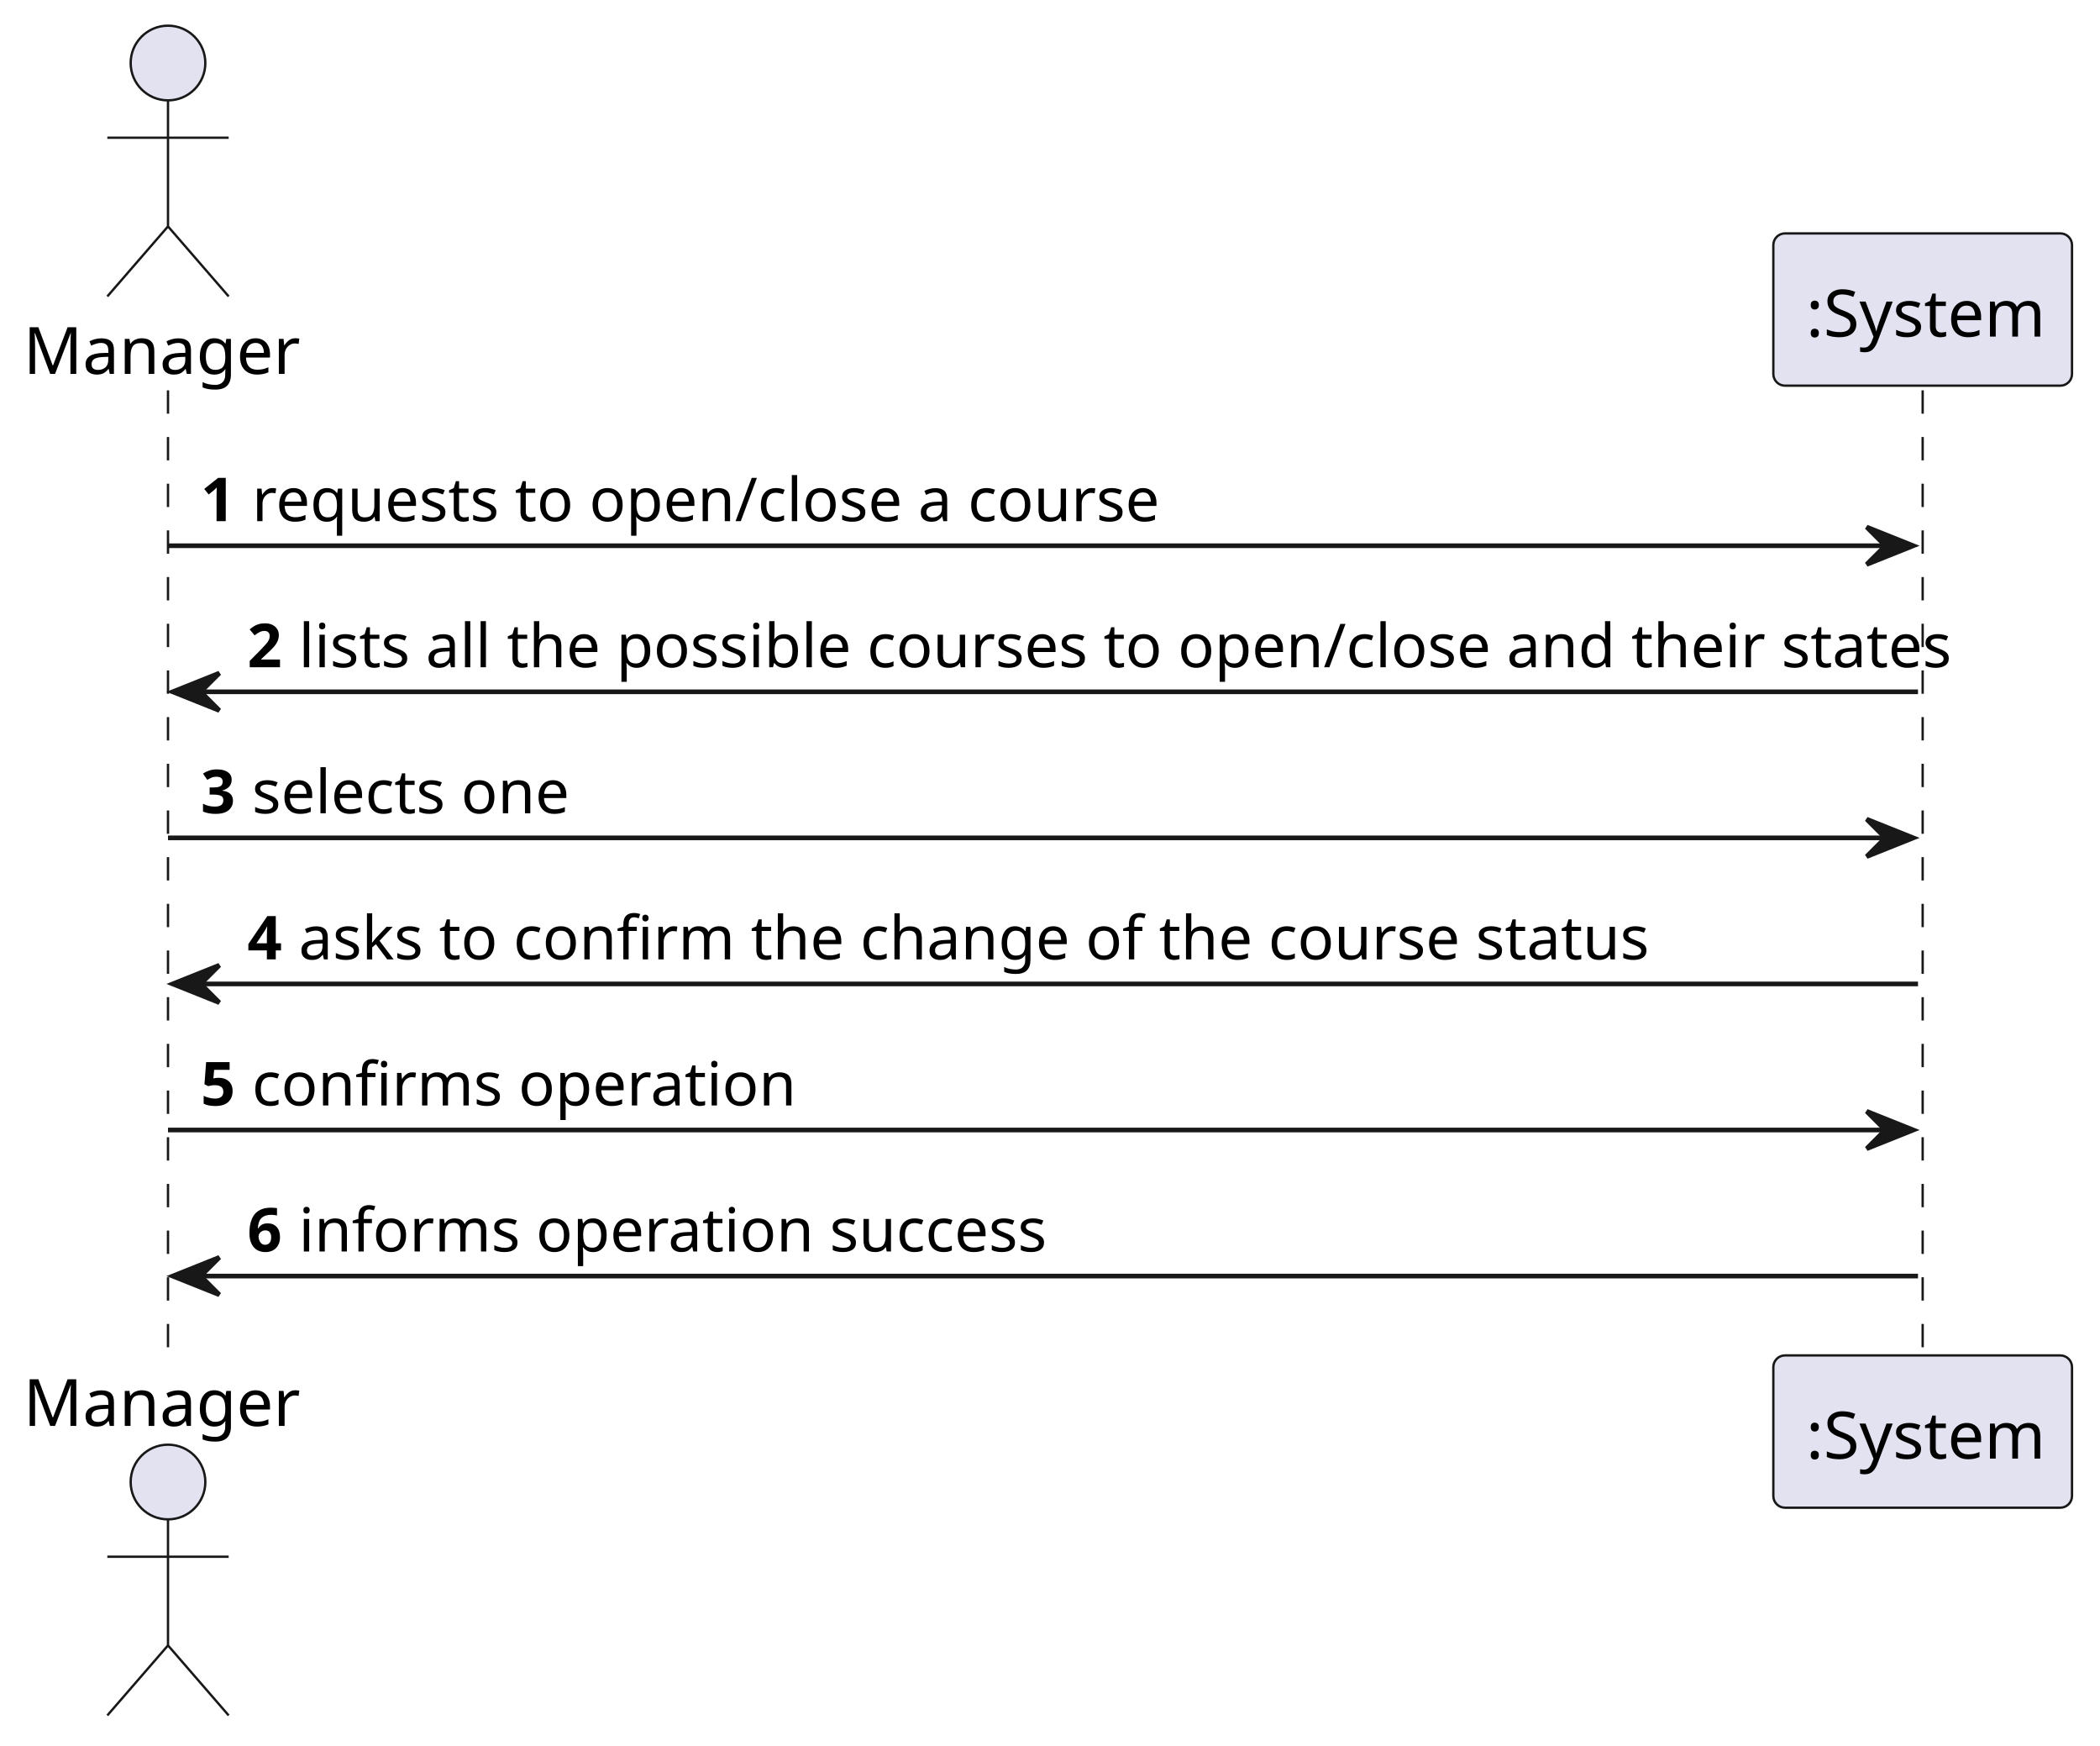
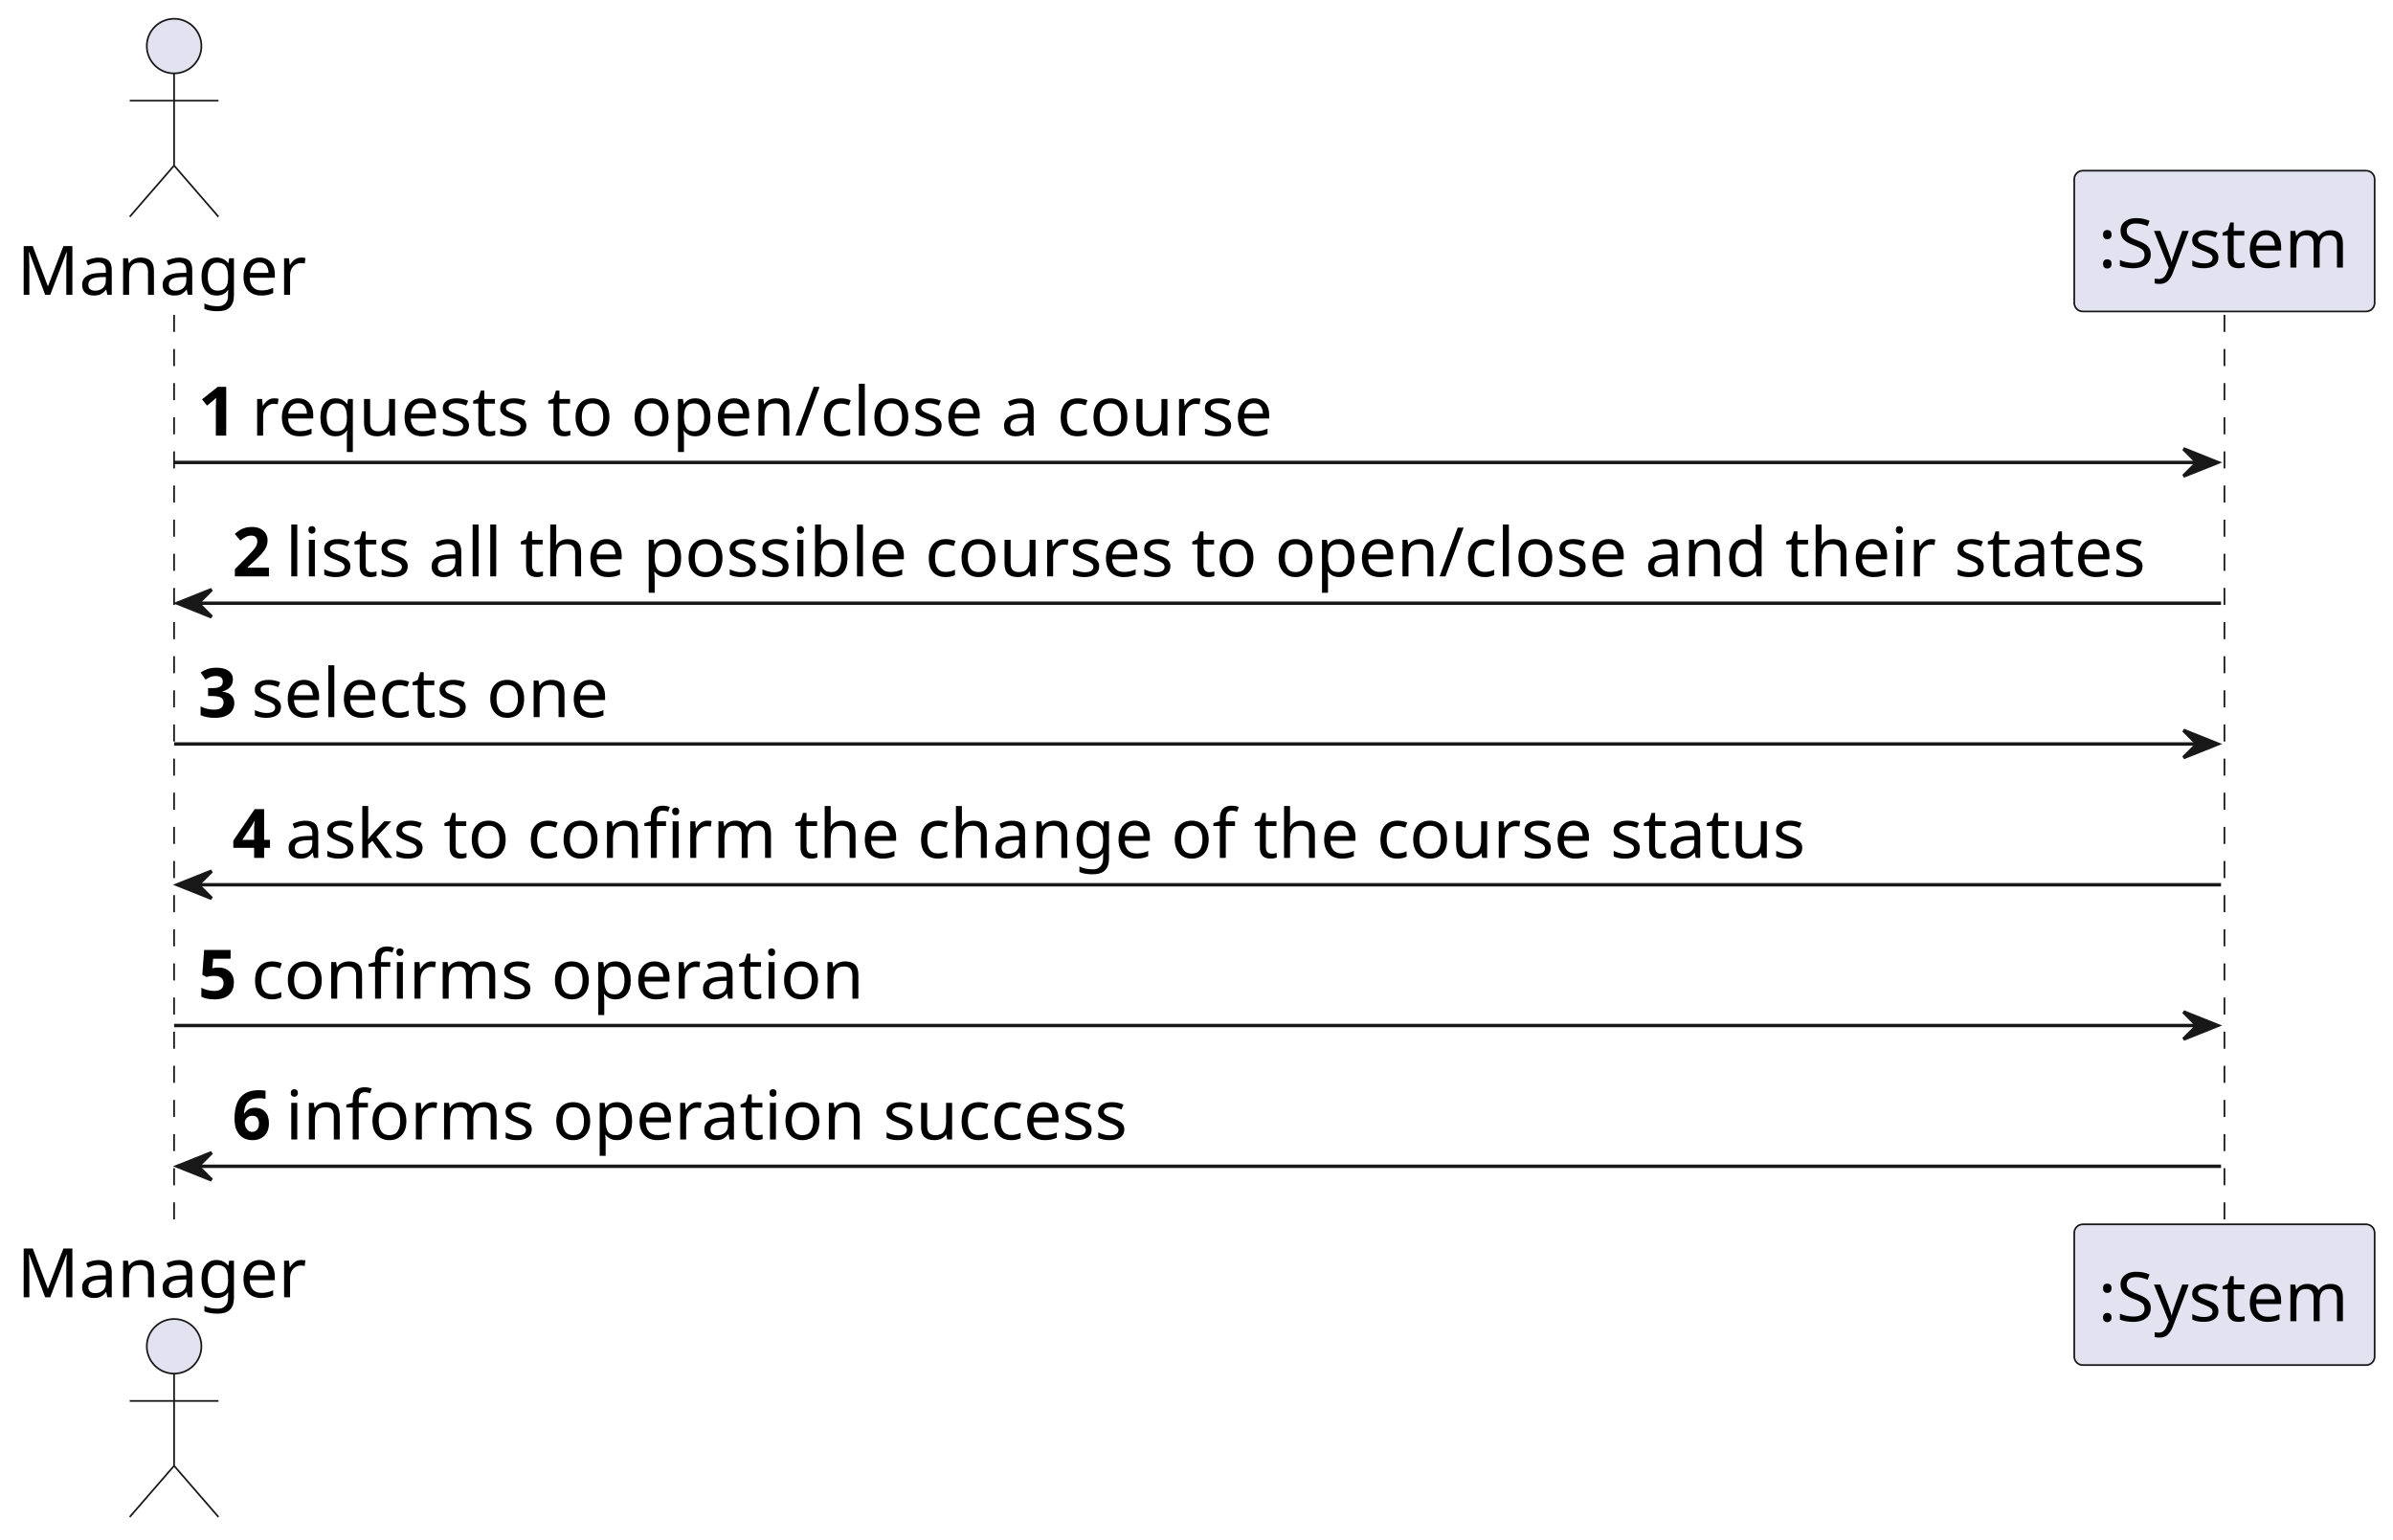
- <svg xmlns="http://www.w3.org/2000/svg" contentStyleType="text/css" height="374px" preserveAspectRatio="none" style="width:450px;height:374px;background:#FFFFFF;" version="1.1" viewBox="0 0 450 374" width="450px" zoomAndPan="magnify">
+ <svg xmlns="http://www.w3.org/2000/svg" contentStyleType="text/css" height="451px" preserveAspectRatio="none" style="width:701px;height:451px;background:#FFFFFF;" version="1.1" viewBox="0 0 701 451" width="701px" zoomAndPan="magnify">
  <defs />
  <g>
-     <line style="stroke:#181818;stroke-width:0.5;stroke-dasharray:5.0,5.0;" x1="36" x2="36" y1="83.621" y2="291.367" />
-     <line style="stroke:#181818;stroke-width:0.5;stroke-dasharray:5.0,5.0;" x1="412" x2="412" y1="83.621" y2="291.367" />
-     <text fill="#000000" font-family="sans-serif" font-size="14" lengthAdjust="spacing" textLength="56" x="5" y="80.107">Manager</text>
-     <ellipse cx="36" cy="13.5" fill="#E2E2F0" rx="8" ry="8" style="stroke:#181818;stroke-width:0.5;" />
-     <path d="M36,21.5 L36,48.5 M23,29.5 L49,29.5 M36,48.5 L23,63.5 M36,48.5 L49,63.5 " fill="none" style="stroke:#181818;stroke-width:0.5;" />
-     <text fill="#000000" font-family="sans-serif" font-size="14" lengthAdjust="spacing" textLength="56" x="5" y="305.475">Manager</text>
-     <ellipse cx="36" cy="317.488" fill="#E2E2F0" rx="8" ry="8" style="stroke:#181818;stroke-width:0.5;" />
-     <path d="M36,325.488 L36,352.488 M23,333.488 L49,333.488 M36,352.488 L23,367.488 M36,352.488 L49,367.488 " fill="none" style="stroke:#181818;stroke-width:0.5;" />
-     <rect fill="#E2E2F0" height="32.621" rx="2.5" ry="2.5" style="stroke:#181818;stroke-width:0.5;" width="64" x="380" y="50" />
-     <text fill="#000000" font-family="sans-serif" font-size="14" lengthAdjust="spacing" textLength="50" x="387" y="72.107">:System</text>
-     <rect fill="#E2E2F0" height="32.621" rx="2.5" ry="2.5" style="stroke:#181818;stroke-width:0.5;" width="64" x="380" y="290.367" />
-     <text fill="#000000" font-family="sans-serif" font-size="14" lengthAdjust="spacing" textLength="50" x="387" y="312.475">:System</text>
-     <polygon fill="#181818" points="400,112.912,410,116.912,400,120.912,404,116.912" style="stroke:#181818;stroke-width:1.0;" />
-     <line style="stroke:#181818;stroke-width:1.0;" x1="36" x2="406" y1="116.912" y2="116.912" />
-     <text fill="#000000" font-family="sans-serif" font-size="13" font-weight="bold" lengthAdjust="spacing" textLength="7" x="43" y="111.649">1</text>
-     <text fill="#000000" font-family="sans-serif" font-size="13" lengthAdjust="spacing" textLength="186" x="54" y="111.649">requests to open/close a course</text>
-     <polygon fill="#181818" points="47,144.203,37,148.203,47,152.203,43,148.203" style="stroke:#181818;stroke-width:1.0;" />
-     <line style="stroke:#181818;stroke-width:1.0;" x1="41" x2="411" y1="148.203" y2="148.203" />
-     <text fill="#000000" font-family="sans-serif" font-size="13" font-weight="bold" lengthAdjust="spacing" textLength="7" x="53" y="142.94">2</text>
-     <text fill="#000000" font-family="sans-serif" font-size="13" lengthAdjust="spacing" textLength="341" x="64" y="142.94">lists all the possible courses to open/close and their states</text>
-     <polygon fill="#181818" points="400,175.494,410,179.494,400,183.494,404,179.494" style="stroke:#181818;stroke-width:1.0;" />
-     <line style="stroke:#181818;stroke-width:1.0;" x1="36" x2="406" y1="179.494" y2="179.494" />
-     <text fill="#000000" font-family="sans-serif" font-size="13" font-weight="bold" lengthAdjust="spacing" textLength="7" x="43" y="174.231">3</text>
-     <text fill="#000000" font-family="sans-serif" font-size="13" lengthAdjust="spacing" textLength="67" x="54" y="174.231">selects one</text>
-     <polygon fill="#181818" points="47,206.785,37,210.785,47,214.785,43,210.785" style="stroke:#181818;stroke-width:1.0;" />
-     <line style="stroke:#181818;stroke-width:1.0;" x1="41" x2="411" y1="210.785" y2="210.785" />
-     <text fill="#000000" font-family="sans-serif" font-size="13" font-weight="bold" lengthAdjust="spacing" textLength="7" x="53" y="205.523">4</text>
-     <text fill="#000000" font-family="sans-serif" font-size="13" lengthAdjust="spacing" textLength="276" x="64" y="205.523">asks to confirm the change of the course status</text>
-     <polygon fill="#181818" points="400,238.076,410,242.076,400,246.076,404,242.076" style="stroke:#181818;stroke-width:1.0;" />
-     <line style="stroke:#181818;stroke-width:1.0;" x1="36" x2="406" y1="242.076" y2="242.076" />
-     <text fill="#000000" font-family="sans-serif" font-size="13" font-weight="bold" lengthAdjust="spacing" textLength="7" x="43" y="236.814">5</text>
-     <text fill="#000000" font-family="sans-serif" font-size="13" lengthAdjust="spacing" textLength="106" x="54" y="236.814">confirms operation</text>
-     <polygon fill="#181818" points="47,269.367,37,273.367,47,277.367,43,273.367" style="stroke:#181818;stroke-width:1.0;" />
-     <line style="stroke:#181818;stroke-width:1.0;" x1="41" x2="411" y1="273.367" y2="273.367" />
-     <text fill="#000000" font-family="sans-serif" font-size="13" font-weight="bold" lengthAdjust="spacing" textLength="7" x="53" y="268.104">6</text>
-     <text fill="#000000" font-family="sans-serif" font-size="13" lengthAdjust="spacing" textLength="152" x="64" y="268.104">informs operation success</text>
+     <line style="stroke:#181818;stroke-width:0.5;stroke-dasharray:5.0,5.0;" x1="51" x2="51" y1="92.24" y2="359.68" />
+     <line style="stroke:#181818;stroke-width:0.5;stroke-dasharray:5.0,5.0;" x1="651.625" x2="651.625" y1="92.24" y2="359.68" />
+     <text fill="#000000" font-family="sans-serif" font-size="20" lengthAdjust="spacing" textLength="86" x="5" y="86.38">Manager</text>
+     <ellipse cx="51" cy="13.5" fill="#E2E2F0" rx="8" ry="8" style="stroke:#181818;stroke-width:0.5;" />
+     <path d="M51,21.5 L51,48.5 M38,29.5 L64,29.5 M51,48.5 L38,63.5 M51,48.5 L64,63.5 " fill="none" style="stroke:#181818;stroke-width:0.5;" />
+     <text fill="#000000" font-family="sans-serif" font-size="20" lengthAdjust="spacing" textLength="86" x="5" y="380.06">Manager</text>
+     <ellipse cx="51" cy="394.42" fill="#E2E2F0" rx="8" ry="8" style="stroke:#181818;stroke-width:0.5;" />
+     <path d="M51,402.42 L51,429.42 M38,410.42 L64,410.42 M51,429.42 L38,444.42 M51,429.42 L64,444.42 " fill="none" style="stroke:#181818;stroke-width:0.5;" />
+     <rect fill="#E2E2F0" height="41.24" rx="2.5" ry="2.5" style="stroke:#181818;stroke-width:0.5;" width="88" x="607.625" y="50" />
+     <text fill="#000000" font-family="sans-serif" font-size="20" lengthAdjust="spacing" textLength="74" x="614.625" y="78.38">:System</text>
+     <rect fill="#E2E2F0" height="41.24" rx="2.5" ry="2.5" style="stroke:#181818;stroke-width:0.5;" width="88" x="607.625" y="358.68" />
+     <text fill="#000000" font-family="sans-serif" font-size="20" lengthAdjust="spacing" textLength="74" x="614.625" y="387.06">:System</text>
+     <polygon fill="#181818" points="639.625,131.48,649.625,135.48,639.625,139.48,643.625,135.48" style="stroke:#181818;stroke-width:1.0;" />
+     <line style="stroke:#181818;stroke-width:1.0;" x1="51" x2="645.625" y1="135.48" y2="135.48" />
+     <text fill="#000000" font-family="sans-serif" font-size="20" font-weight="bold" lengthAdjust="spacing" textLength="11.625" x="58" y="127.62">1</text>
+     <text fill="#000000" font-family="sans-serif" font-size="20" lengthAdjust="spacing" textLength="304" x="73.625" y="127.62">requests to open/close a course</text>
+     <polygon fill="#181818" points="62,172.72,52,176.72,62,180.72,58,176.72" style="stroke:#181818;stroke-width:1.0;" />
+     <line style="stroke:#181818;stroke-width:1.0;" x1="56" x2="650.625" y1="176.72" y2="176.72" />
+     <text fill="#000000" font-family="sans-serif" font-size="20" font-weight="bold" lengthAdjust="spacing" textLength="11.625" x="68" y="168.86">2</text>
+     <text fill="#000000" font-family="sans-serif" font-size="20" lengthAdjust="spacing" textLength="561" x="83.625" y="168.86">lists all the possible courses to open/close and their states</text>
+     <polygon fill="#181818" points="639.625,213.96,649.625,217.96,639.625,221.96,643.625,217.96" style="stroke:#181818;stroke-width:1.0;" />
+     <line style="stroke:#181818;stroke-width:1.0;" x1="51" x2="645.625" y1="217.96" y2="217.96" />
+     <text fill="#000000" font-family="sans-serif" font-size="20" font-weight="bold" lengthAdjust="spacing" textLength="11.625" x="58" y="210.1">3</text>
+     <text fill="#000000" font-family="sans-serif" font-size="20" lengthAdjust="spacing" textLength="106" x="73.625" y="210.1">selects one</text>
+     <polygon fill="#181818" points="62,255.2,52,259.2,62,263.2,58,259.2" style="stroke:#181818;stroke-width:1.0;" />
+     <line style="stroke:#181818;stroke-width:1.0;" x1="56" x2="650.625" y1="259.2" y2="259.2" />
+     <text fill="#000000" font-family="sans-serif" font-size="20" font-weight="bold" lengthAdjust="spacing" textLength="11.625" x="68" y="251.34">4</text>
+     <text fill="#000000" font-family="sans-serif" font-size="20" lengthAdjust="spacing" textLength="456" x="83.625" y="251.34">asks to confirm the change of the course status</text>
+     <polygon fill="#181818" points="639.625,296.44,649.625,300.44,639.625,304.44,643.625,300.44" style="stroke:#181818;stroke-width:1.0;" />
+     <line style="stroke:#181818;stroke-width:1.0;" x1="51" x2="645.625" y1="300.44" y2="300.44" />
+     <text fill="#000000" font-family="sans-serif" font-size="20" font-weight="bold" lengthAdjust="spacing" textLength="11.625" x="58" y="292.58">5</text>
+     <text fill="#000000" font-family="sans-serif" font-size="20" lengthAdjust="spacing" textLength="186" x="73.625" y="292.58">confirms operation</text>
+     <polygon fill="#181818" points="62,337.68,52,341.68,62,345.68,58,341.68" style="stroke:#181818;stroke-width:1.0;" />
+     <line style="stroke:#181818;stroke-width:1.0;" x1="56" x2="650.625" y1="341.68" y2="341.68" />
+     <text fill="#000000" font-family="sans-serif" font-size="20" font-weight="bold" lengthAdjust="spacing" textLength="11.625" x="68" y="333.82">6</text>
+     <text fill="#000000" font-family="sans-serif" font-size="20" lengthAdjust="spacing" textLength="254" x="83.625" y="333.82">informs operation success</text>
  </g>
</svg>
